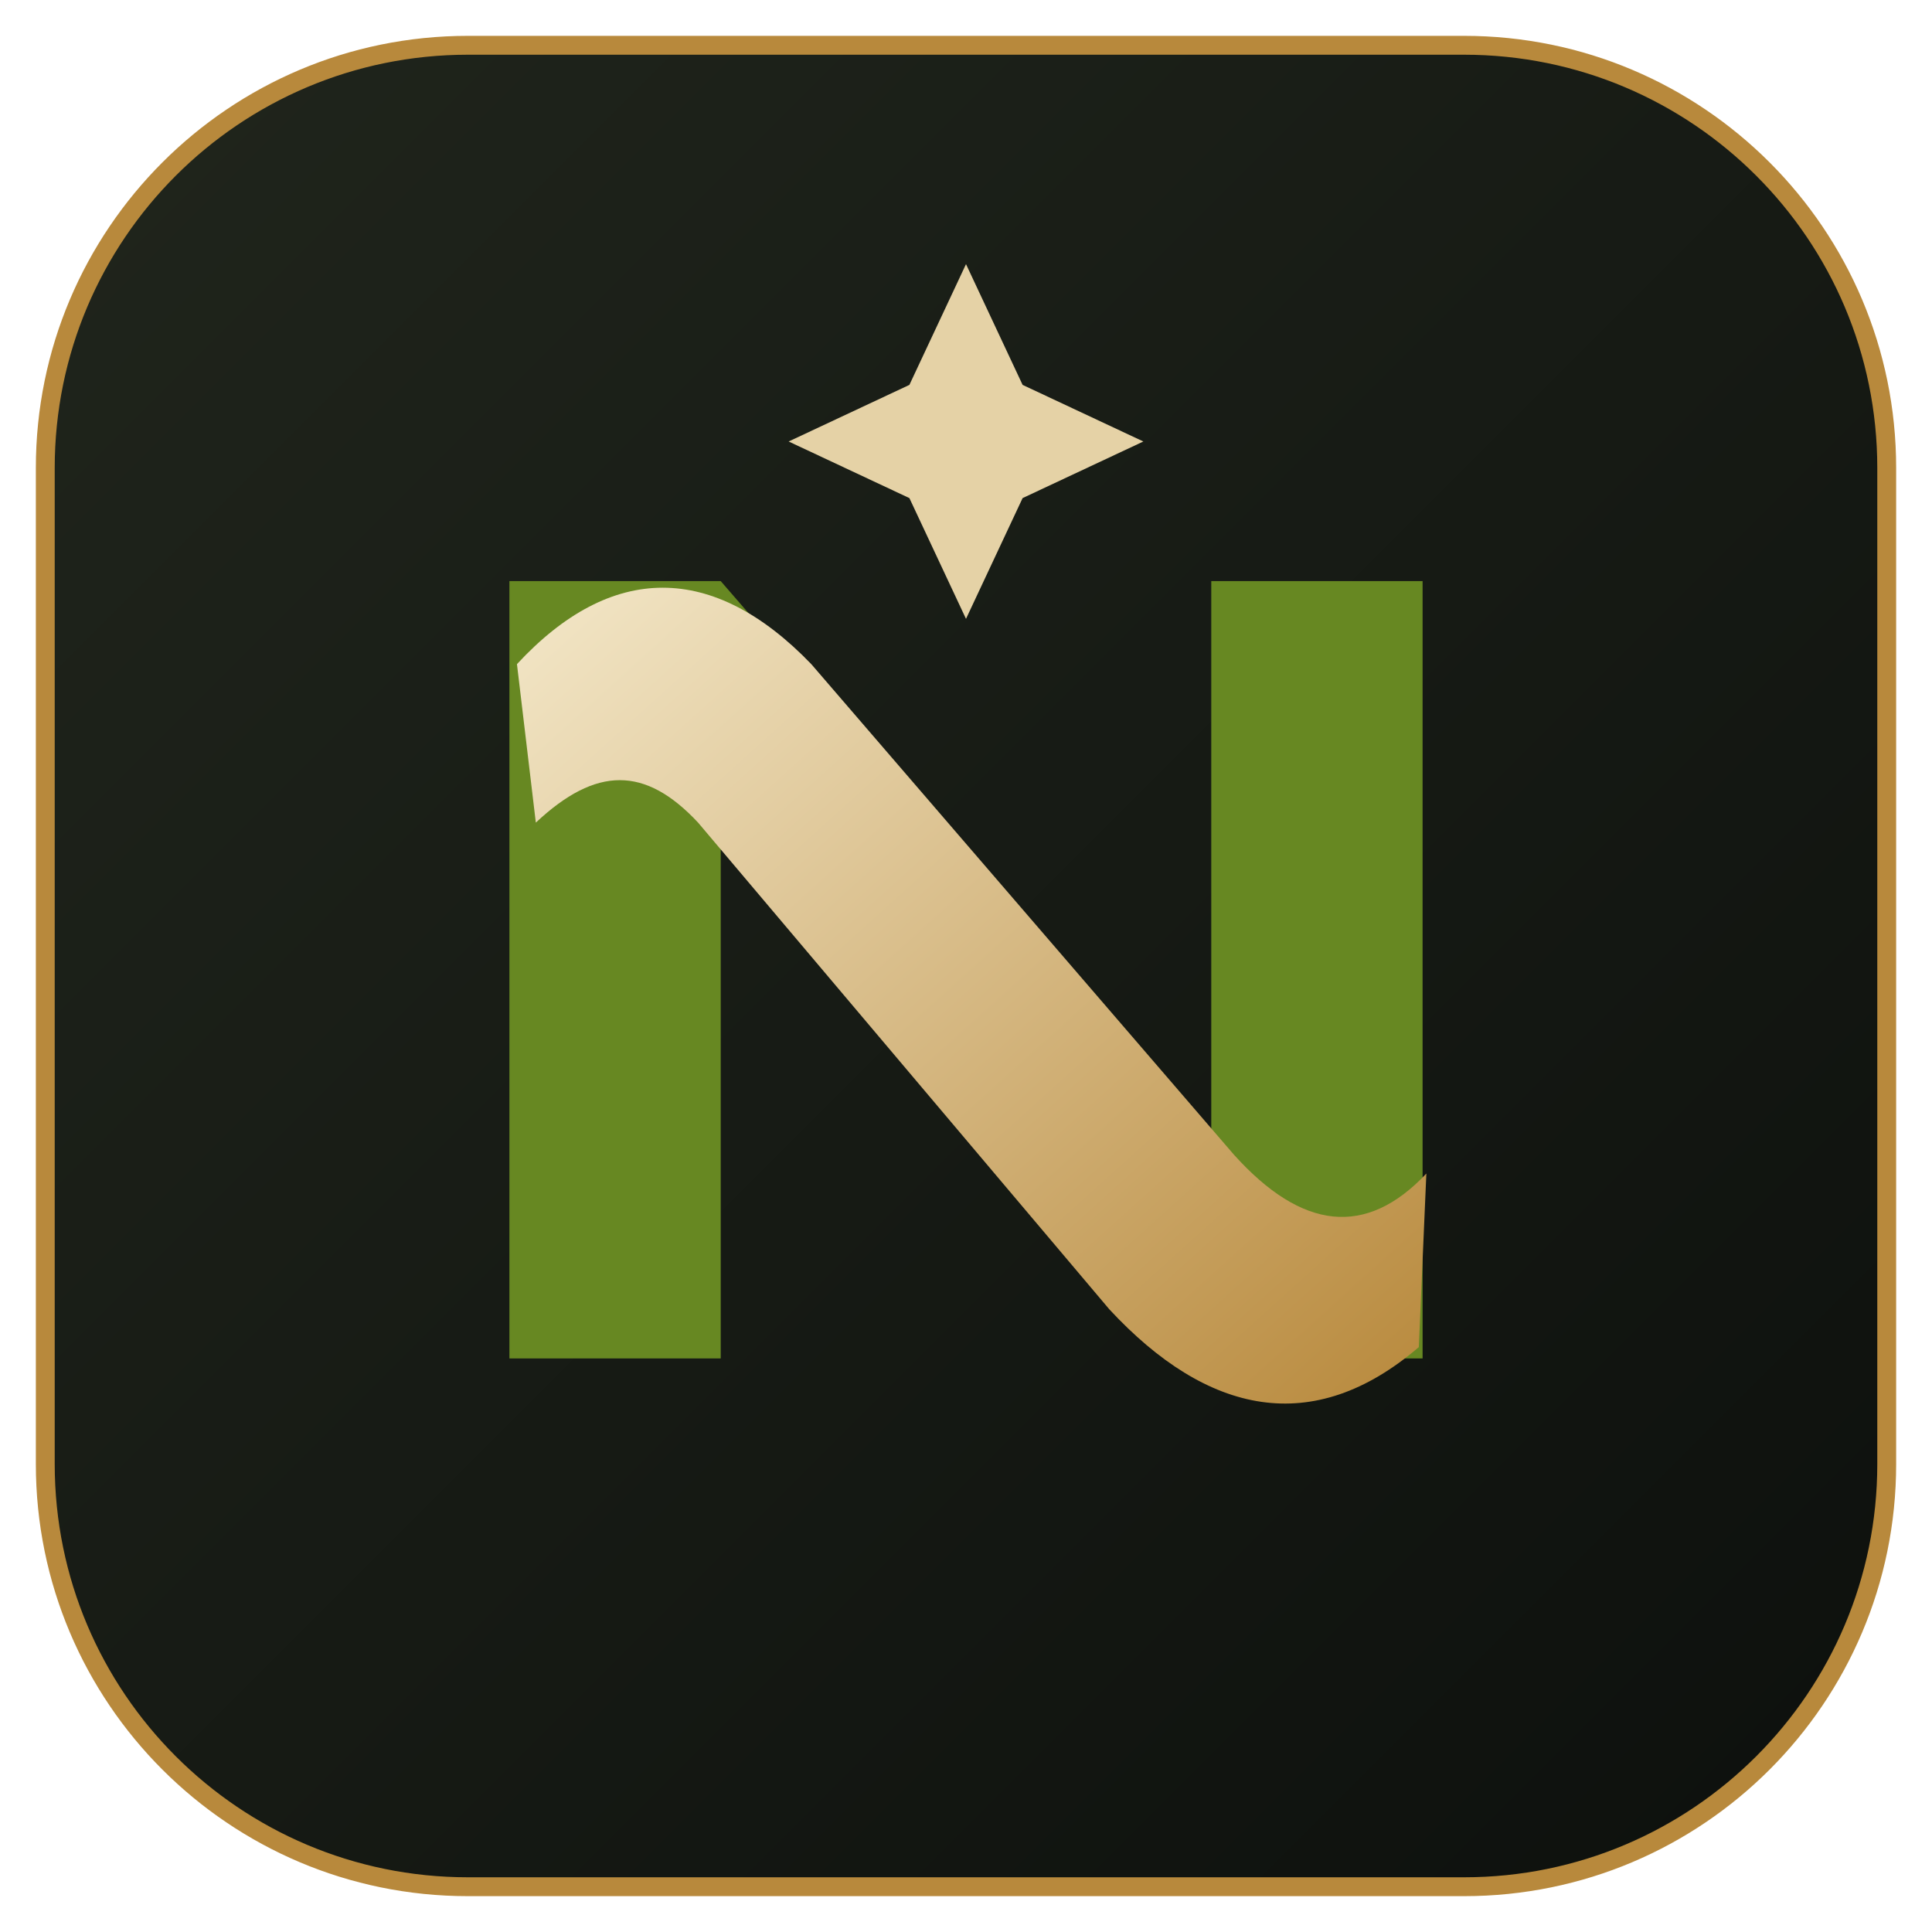
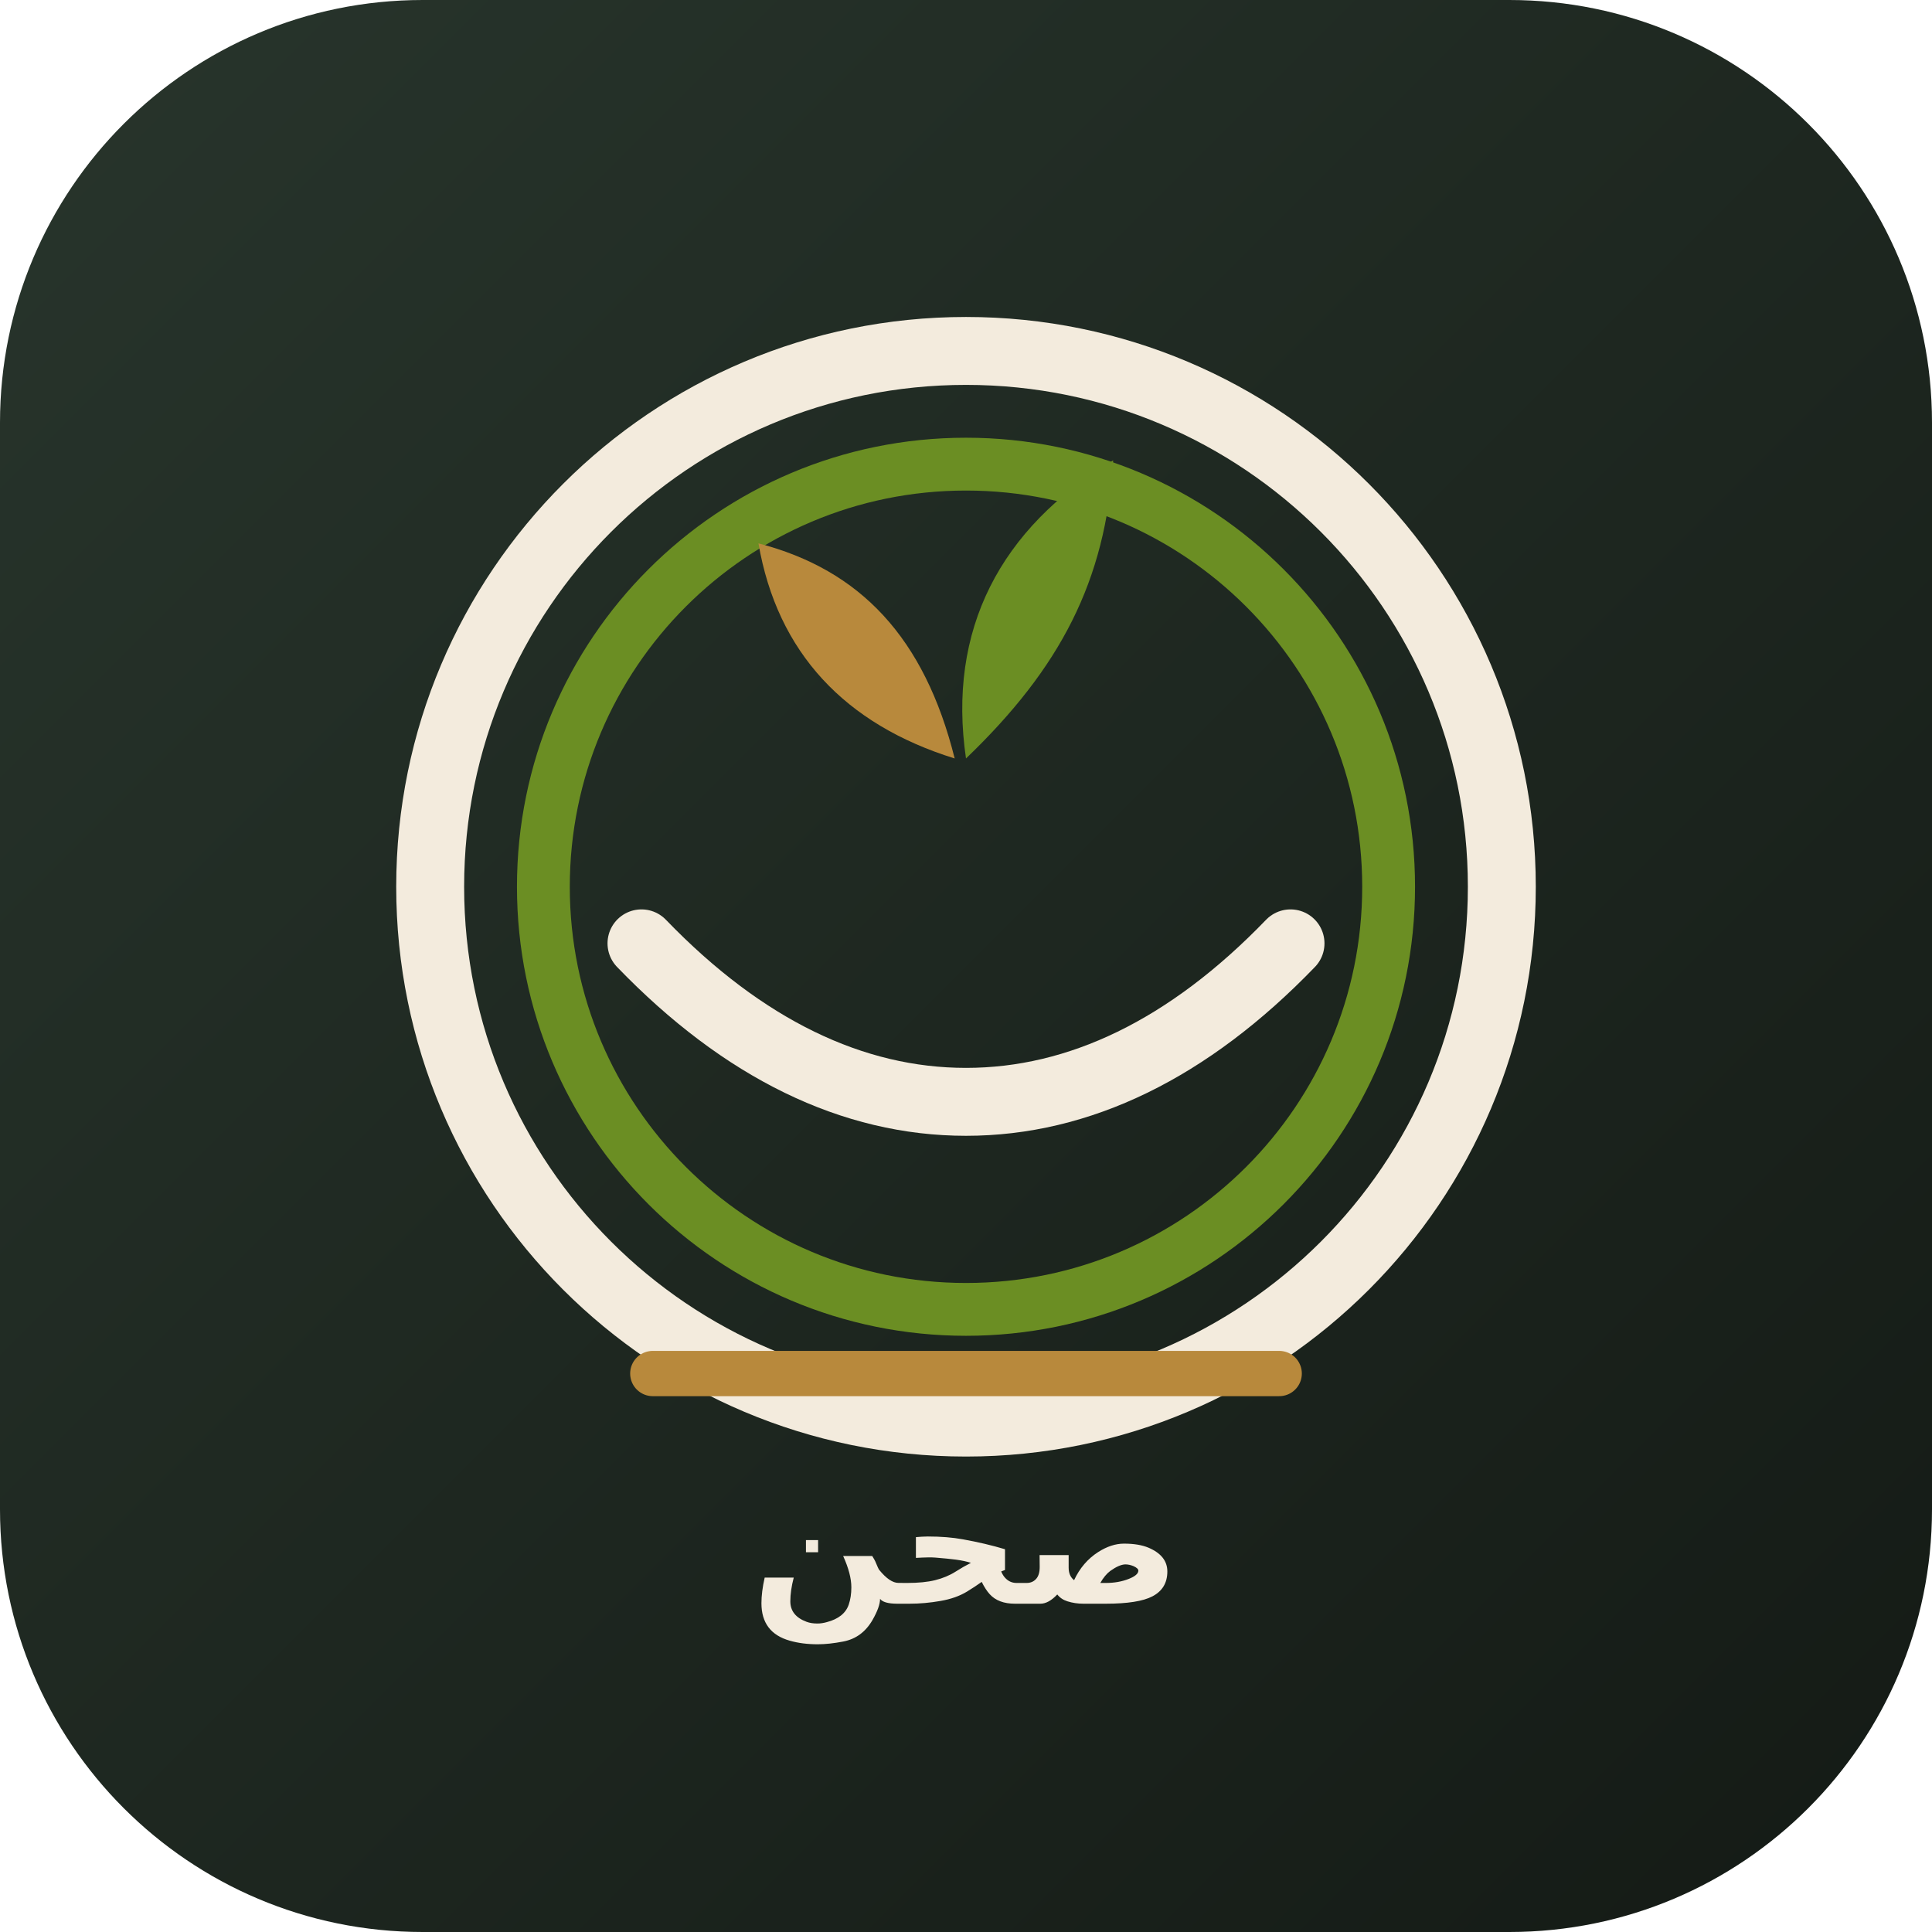
- <svg xmlns="http://www.w3.org/2000/svg" viewBox="0 0 512 512">
+ <svg xmlns="http://www.w3.org/2000/svg" viewBox="0 0 512 512" role="img" aria-labelledby="title desc">
  <defs>
    <linearGradient id="bg" x1="0" y1="0" x2="1" y2="1">
-       <stop stop-color="#20251c" />
-       <stop offset="1" stop-color="#0d100d" />
-     </linearGradient>
-     <linearGradient id="gold" x1="0" y1="0" x2="1" y2="1">
-       <stop stop-color="#f3e7c8" />
-       <stop offset="1" stop-color="#b8893c" />
+       <stop stop-color="#28352c" />
+       <stop offset="1" stop-color="#141a15" />
    </linearGradient>
  </defs>
-   <rect x="12" y="12" width="488" height="488" rx="112" fill="url(#bg)" stroke="#b8893c" stroke-width="5" />
-   <path d="M135 360V154h56l130 150V154h56v206h-55L191 209v151z" fill="#6b8e23" opacity=".95" />
-   <path d="M137 176c25-27 52-27 78 0l112 130c18 20 35 22 51 5l-2 46c-28 24-56 18-82-10L185 218c-14-15-27-15-43 0z" fill="url(#gold)" />
-   <path d="M256 70l15 32 32 15-32 15-15 32-15-32-32-15 32-15z" fill="#e5d2a6" />
+   <rect width="512" height="512" rx="112" fill="url(#bg)" />
+   <circle cx="256" cy="235" r="142" fill="none" stroke="#f3ebdd" stroke-width="18" />
+   <circle cx="256" cy="235" r="112" fill="none" stroke="#6b8e23" stroke-width="14" />
+   <path d="M170 250c27 28 56 42 86 42s59-14 86-42" fill="none" stroke="#f3ebdd" stroke-width="18" stroke-linecap="round" />
+   <path d="M256 201c-5-34 9-61 39-79-2 32-14 55-39 79Z" fill="#6b8e23" />
+   <path d="M253 201c-29-9-47-28-52-57 27 7 44 25 52 57Z" fill="#b8893c" />
+   <path d="M173 364h166" stroke="#b8893c" stroke-width="12" stroke-linecap="round" />
+   <text x="256" y="425" text-anchor="middle" font-family="Tahoma,Arial,sans-serif" font-size="44" font-weight="700" fill="#f3ebdd">صحن</text>
</svg>
